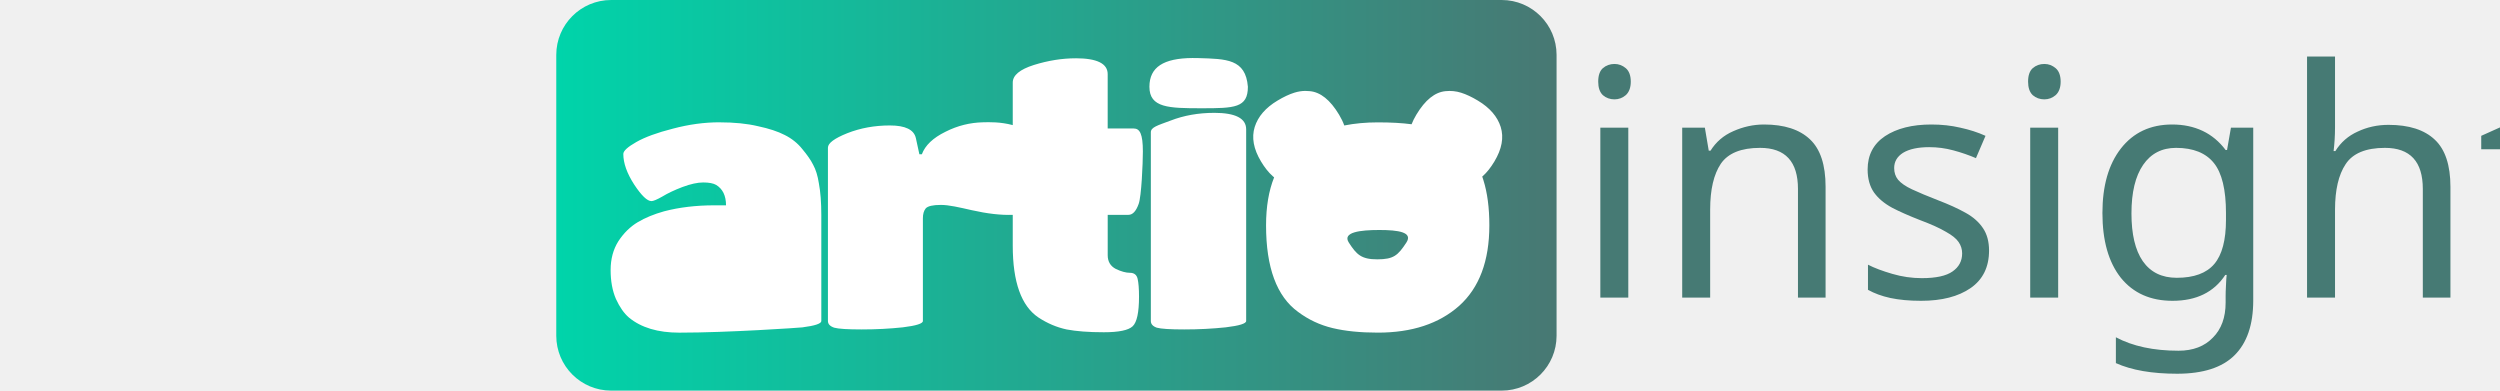
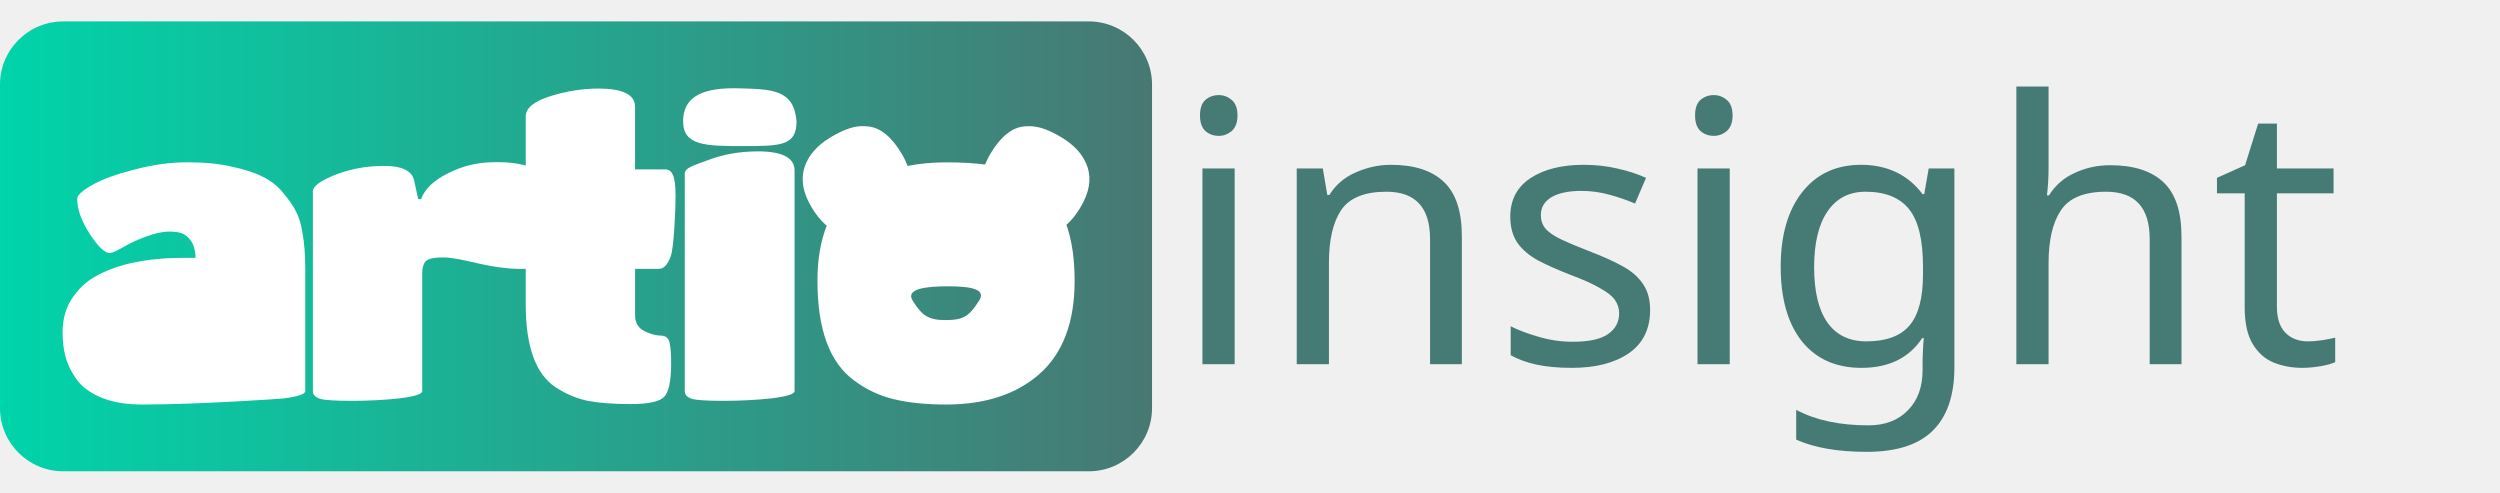
- <svg xmlns="http://www.w3.org/2000/svg" xmlns:xlink="http://www.w3.org/1999/xlink" width="320mm" height="50mm" viewBox="0 0 147.009 41.389" version="1.1" id="svg1">
+ <svg xmlns="http://www.w3.org/2000/svg" xmlns:xlink="http://www.w3.org/1999/xlink" width="210mm" height="41.389mm" viewBox="0 0 230 41.389" version="1.1" id="svg1">
  <defs id="defs1">
    <linearGradient id="linearGradient32">
      <stop style="stop-color:#00d4aa;stop-opacity:1;" offset="0" id="stop33" />
      <stop style="stop-color:#487873;stop-opacity:1;" offset="1" id="stop34" />
    </linearGradient>
    <linearGradient xlink:href="#linearGradient32" id="linearGradient46" gradientUnits="userSpaceOnUse" gradientTransform="matrix(0.9991977,0,0,1.062452,-0.01838996,-2.638408)" x1="24.438" y1="61.03" x2="68.622" y2="61.03" />
  </defs>
  <g id="layer1" transform="translate(-28.38818,-102.3437)">
    <g id="g51" transform="matrix(2.400686,0,0,2.400686,-30.18885,-76.26649)">
      <g id="g46-5" transform="translate(0,20.81663)">
        <rect style="fill:url(#linearGradient46);stroke:none;stroke-width:0.309;stroke-linecap:round;stroke-linejoin:round;stroke-dasharray:none;stroke-dashoffset:0.907;stroke-opacity:1;paint-order:stroke fill markers" id="rect35-9" width="44.149" height="17.24" x="24.4" y="53.583" ry="2.423" />
        <path id="path32-5" style="font-size:15.522px;font-family:'Titan One';-inkscape-font-specification:'Titan One, Normal';fill:#ffffff;stroke-width:0.108" d="m 52.475,56.144 c -1.264,0.009 -1.896,0.396 -1.896,1.269 0,0.931 0.855,0.948 2.304,0.948 1.449,0 2.042,-0.016 2.042,-0.948 -0.098,-1.231 -0.954,-1.229 -2.188,-1.266 -0.09,-0.003 -0.177,-0.004 -0.261,-0.003 z m -5.149,0.012 c -0.6,0 -1.216,0.098 -1.847,0.295 -0.621,0.197 -0.932,0.455 -0.932,0.776 v 1.878 c -0.545,-0.147 -1.039,-0.132 -1.327,-0.124 -0.548,0.015 -1.097,0.14 -1.645,0.419 -0.548,0.269 -0.895,0.6 -1.04,0.993 h -0.109 l -0.155,-0.714 c -0.083,-0.373 -0.466,-0.559 -1.149,-0.559 -0.673,0 -1.298,0.114 -1.878,0.342 -0.569,0.228 -0.854,0.44 -0.854,0.637 v 7.652 c 0,0.135 0.093,0.233 0.279,0.295 0.186,0.052 0.59,0.077 1.211,0.077 0.631,0 1.237,-0.031 1.816,-0.093 0.59,-0.072 0.885,-0.166 0.885,-0.28 v -4.533 c 0,-0.186 0.041,-0.331 0.124,-0.435 0.093,-0.103 0.316,-0.155 0.668,-0.155 0.362,0 0.81,0.107 1.366,0.233 0.679,0.153 1.292,0.225 1.808,0.205 v 1.363 c 0,1.604 0.378,2.66 1.133,3.167 0.393,0.259 0.807,0.434 1.242,0.528 0.435,0.083 0.983,0.124 1.645,0.124 0.662,0 1.087,-0.088 1.273,-0.264 0.186,-0.176 0.28,-0.611 0.28,-1.304 0,-0.352 -0.021,-0.616 -0.062,-0.792 -0.041,-0.176 -0.155,-0.264 -0.342,-0.264 -0.176,0 -0.383,-0.057 -0.621,-0.171 -0.238,-0.124 -0.357,-0.326 -0.357,-0.605 v -1.782 h 0.916 c 0.186,0 0.336,-0.16 0.45,-0.481 0.124,-0.331 0.186,-1.809 0.186,-2.316 0,-0.776 -0.135,-1.014 -0.404,-1.014 h -1.149 v -2.4 c 0,-0.466 -0.471,-0.699 -1.412,-0.699 z m 10.157,1.439 c -0.172,-3.44e-4 -0.341,0.026 -0.509,0.079 -0.224,0.07 -0.471,0.186 -0.742,0.349 -0.525,0.314 -0.86,0.702 -1.006,1.164 -0.144,0.465 -0.052,0.973 0.278,1.522 0.163,0.271 0.333,0.486 0.512,0.644 0.022,0.02 0.045,0.039 0.067,0.058 -0.237,0.59 -0.356,1.296 -0.356,2.119 0,1.863 0.471,3.135 1.412,3.818 0.455,0.341 0.963,0.58 1.521,0.714 0.559,0.135 1.226,0.202 2.002,0.202 1.5,0 2.695,-0.393 3.585,-1.18 0.89,-0.797 1.335,-1.981 1.335,-3.554 0,-0.776 -0.088,-1.444 -0.264,-2.002 -0.016,-0.052 -0.033,-0.102 -0.05,-0.152 0.008,-0.007 0.016,-0.014 0.025,-0.022 0.179,-0.158 0.349,-0.373 0.512,-0.644 0.33,-0.55 0.423,-1.057 0.279,-1.522 -0.146,-0.461 -0.482,-0.849 -1.007,-1.164 -0.271,-0.163 -0.519,-0.279 -0.742,-0.349 -0.224,-0.07 -0.45,-0.093 -0.681,-0.069 -0.472,0.041 -0.904,0.388 -1.294,1.039 -0.087,0.145 -0.157,0.285 -0.21,0.422 -0.419,-0.055 -0.913,-0.083 -1.487,-0.083 -0.531,0 -1.026,0.046 -1.484,0.137 -0.055,-0.154 -0.131,-0.312 -0.229,-0.476 -0.39,-0.651 -0.822,-0.997 -1.294,-1.039 -0.058,-0.006 -0.115,-0.009 -0.173,-0.009 z m -4.048,0.969 c -0.693,0 -1.335,0.114 -1.924,0.342 -0.579,0.217 -0.869,0.29 -0.869,0.517 v 8.328 c 0,0.135 0.088,0.233 0.264,0.295 0.186,0.052 0.59,0.077 1.211,0.077 0.631,0 1.242,-0.031 1.832,-0.093 0.6,-0.072 0.9,-0.166 0.9,-0.28 v -8.458 c 0,-0.486 -0.471,-0.729 -1.413,-0.729 z m -21.838,0.417 c -0.662,0 -1.345,0.093 -2.049,0.28 -0.693,0.176 -1.231,0.372 -1.614,0.59 -0.383,0.217 -0.575,0.393 -0.575,0.528 0,0.404 0.16,0.854 0.481,1.351 0.321,0.486 0.574,0.729 0.761,0.729 0.083,0 0.243,-0.067 0.481,-0.202 0.238,-0.145 0.533,-0.285 0.885,-0.419 0.362,-0.135 0.668,-0.202 0.916,-0.202 0.259,0 0.45,0.037 0.574,0.109 0.29,0.176 0.435,0.476 0.435,0.9 H 31.379 c -0.807,0 -1.547,0.088 -2.22,0.264 -0.445,0.124 -0.833,0.284 -1.164,0.481 -0.331,0.197 -0.616,0.477 -0.854,0.839 -0.228,0.362 -0.342,0.786 -0.342,1.273 0,0.486 0.077,0.911 0.233,1.273 0.166,0.362 0.357,0.636 0.575,0.823 0.538,0.445 1.278,0.667 2.22,0.667 2.166,0 5.297,-0.217 5.433,-0.233 0.559,-0.072 0.838,-0.166 0.838,-0.28 v -4.672 c 0,-0.559 -0.036,-1.03 -0.109,-1.413 -0.052,-0.331 -0.135,-0.6 -0.249,-0.807 -0.103,-0.207 -0.264,-0.439 -0.481,-0.698 -0.207,-0.259 -0.466,-0.466 -0.776,-0.621 -0.3,-0.155 -0.693,-0.285 -1.18,-0.388 -0.476,-0.114 -1.045,-0.171 -1.707,-0.171 z m 29.129,4.753 c 0.847,0 1.492,0.098 1.194,0.554 -0.375,0.575 -0.568,0.739 -1.28,0.741 -0.712,0.002 -0.921,-0.213 -1.261,-0.741 -0.295,-0.458 0.5,-0.554 1.347,-0.554 z" />
      </g>
      <text xml:space="preserve" style="font-style:normal;font-variant:normal;font-weight:normal;font-stretch:normal;font-size:14px;font-family:'Titan One';-inkscape-font-specification:'Titan One, Normal';font-variant-ligatures:normal;font-variant-caps:normal;font-variant-numeric:normal;font-variant-east-asian:normal;text-align:start;writing-mode:lr-tb;direction:ltr;text-anchor:start;fill:#467a74;fill-opacity:1;stroke:none;stroke-width:0.3;stroke-linecap:round;stroke-linejoin:round;stroke-dasharray:none;stroke-dashoffset:0.907;stroke-opacity:1;paint-order:stroke fill markers" x="69.292" y="87.538" id="text45">
        <tspan id="tspan45" style="fill:#467a74;fill-opacity:1;stroke-width:0.3" x="69.292" y="87.538">insight</tspan>
      </text>
    </g>
  </g>
</svg>
